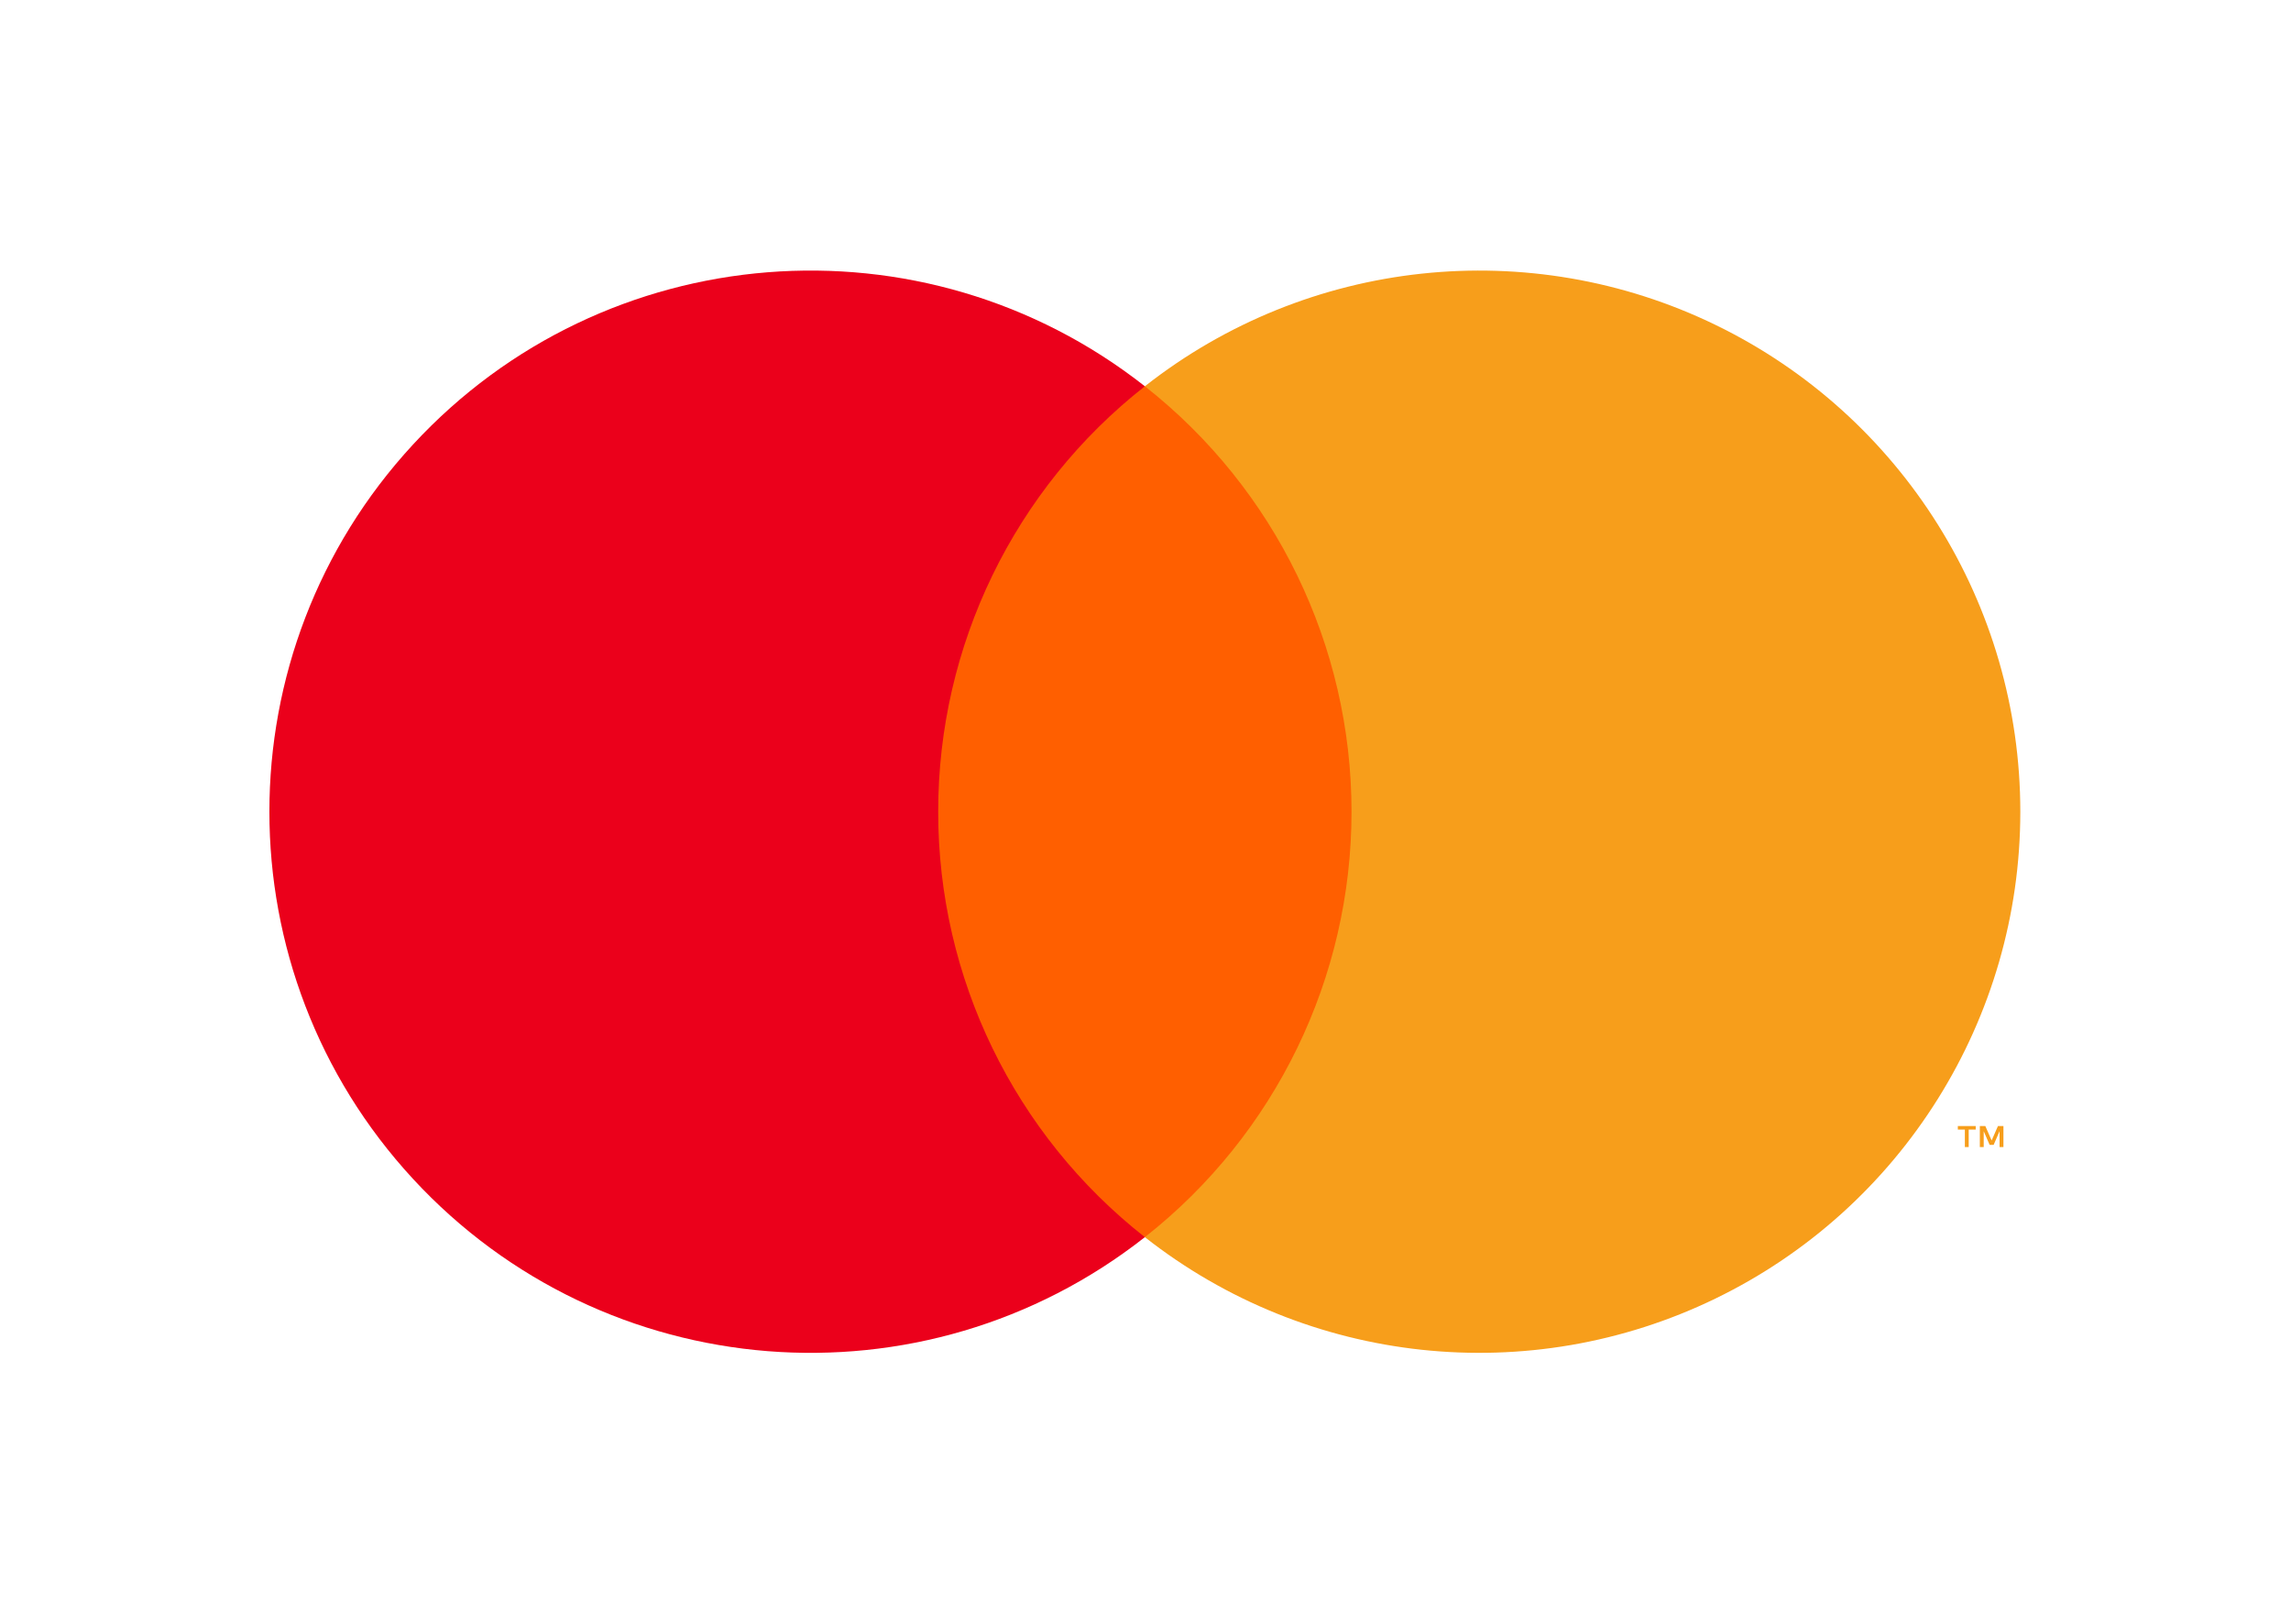
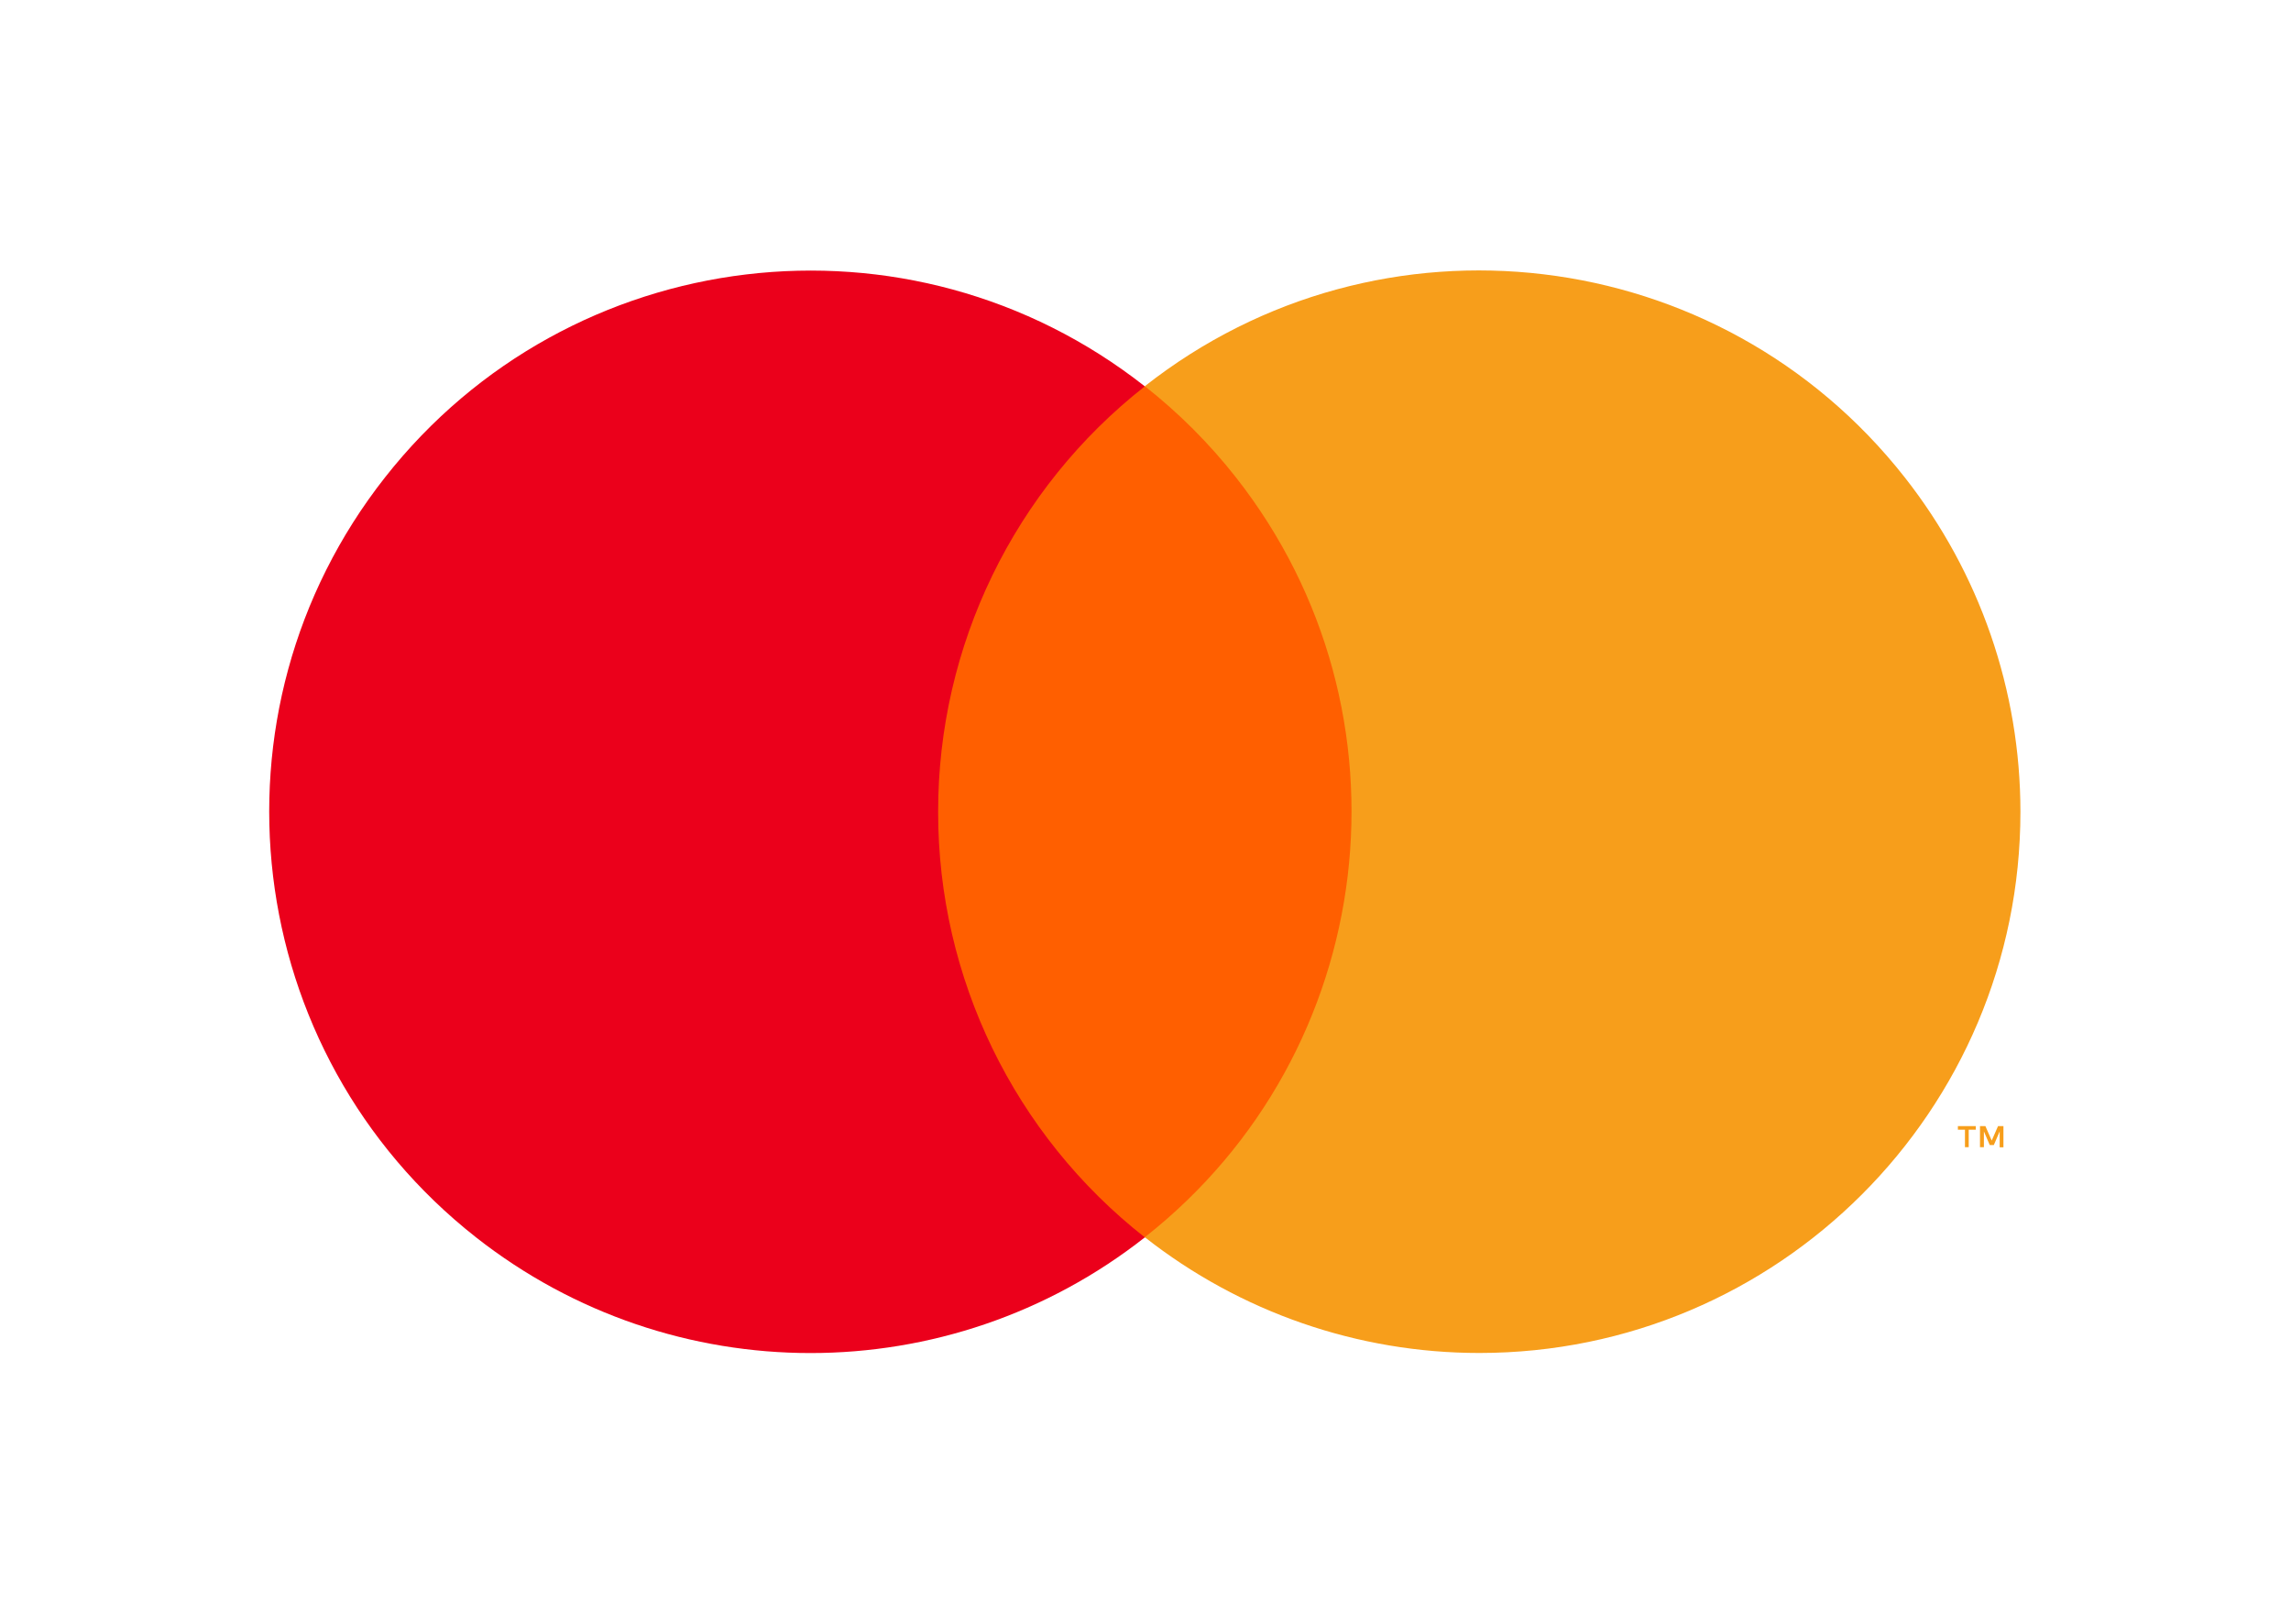
- <svg xmlns="http://www.w3.org/2000/svg" width="2.117in" height="1.5in" viewBox="0 0 152.407 108">
-   <g>
-     <rect width="152.407" height="108" style="fill: none" />
-     <g>
-       <rect x="60.412" y="25.697" width="31.5" height="56.606" style="fill: #ff5f00" />
-       <path d="M382.208,306a35.938,35.938,0,0,1,13.75-28.303,36,36,0,1,0,0,56.606A35.938,35.938,0,0,1,382.208,306Z" transform="translate(-319.7965 -252)" style="fill: #eb001b" />
-       <path d="M454.203,306a35.999,35.999,0,0,1-58.245,28.303,36.005,36.005,0,0,0,0-56.606A35.999,35.999,0,0,1,454.203,306Z" transform="translate(-319.7965 -252)" style="fill: #f79e1b" />
-       <path d="M450.769,328.308v-1.159h.467v-.236h-1.19v.236h.468v1.159Zm2.311,0v-1.397h-.365l-.42.961-.42-.961h-.365v1.397h.258v-1.054l.394.909h.267l.394-.911v1.056Z" transform="translate(-319.7965 -252)" style="fill: #f79e1b" />
-     </g>
+ <svg xmlns="http://www.w3.org/2000/svg" id="Layer_2" viewBox="0 0 152.41 108">
+   <g id="Layer_1-2">
+     <rect width="152.41" height="108" fill="none" stroke-width="0" />
+     <rect x="60.41" y="25.7" width="31.5" height="56.61" fill="#ff5f00" stroke-width="0" />
+     <path d="m62.41,54c-.01-11.05,5.06-21.48,13.75-28.3-15.63-12.29-38.26-9.58-50.55,6.06-12.29,15.63-9.58,38.26,6.06,50.55,13.06,10.26,31.44,10.26,44.49,0-8.69-6.82-13.76-17.26-13.75-28.3Z" fill="#eb001b" stroke-width="0" />
+     <path d="m134.41,54c0,19.88-16.12,36-36,36-8.07,0-15.9-2.71-22.25-7.7,15.63-12.29,18.34-34.93,6.05-50.56-1.77-2.25-3.8-4.28-6.05-6.05,15.63-12.29,38.26-9.58,50.55,6.06,4.99,6.34,7.7,14.18,7.7,22.25Z" fill="#f79e1b" stroke-width="0" />
+     <path d="m130.97,76.31v-1.16h.47v-.24h-1.19v.24h.47v1.16h.26Zm2.31,0v-1.4h-.36l-.42.96-.42-.96h-.36v1.4h.26v-1.05l.39.91h.27l.39-.91v1.06h.26Z" fill="#f79e1b" stroke-width="0" />
  </g>
</svg>
